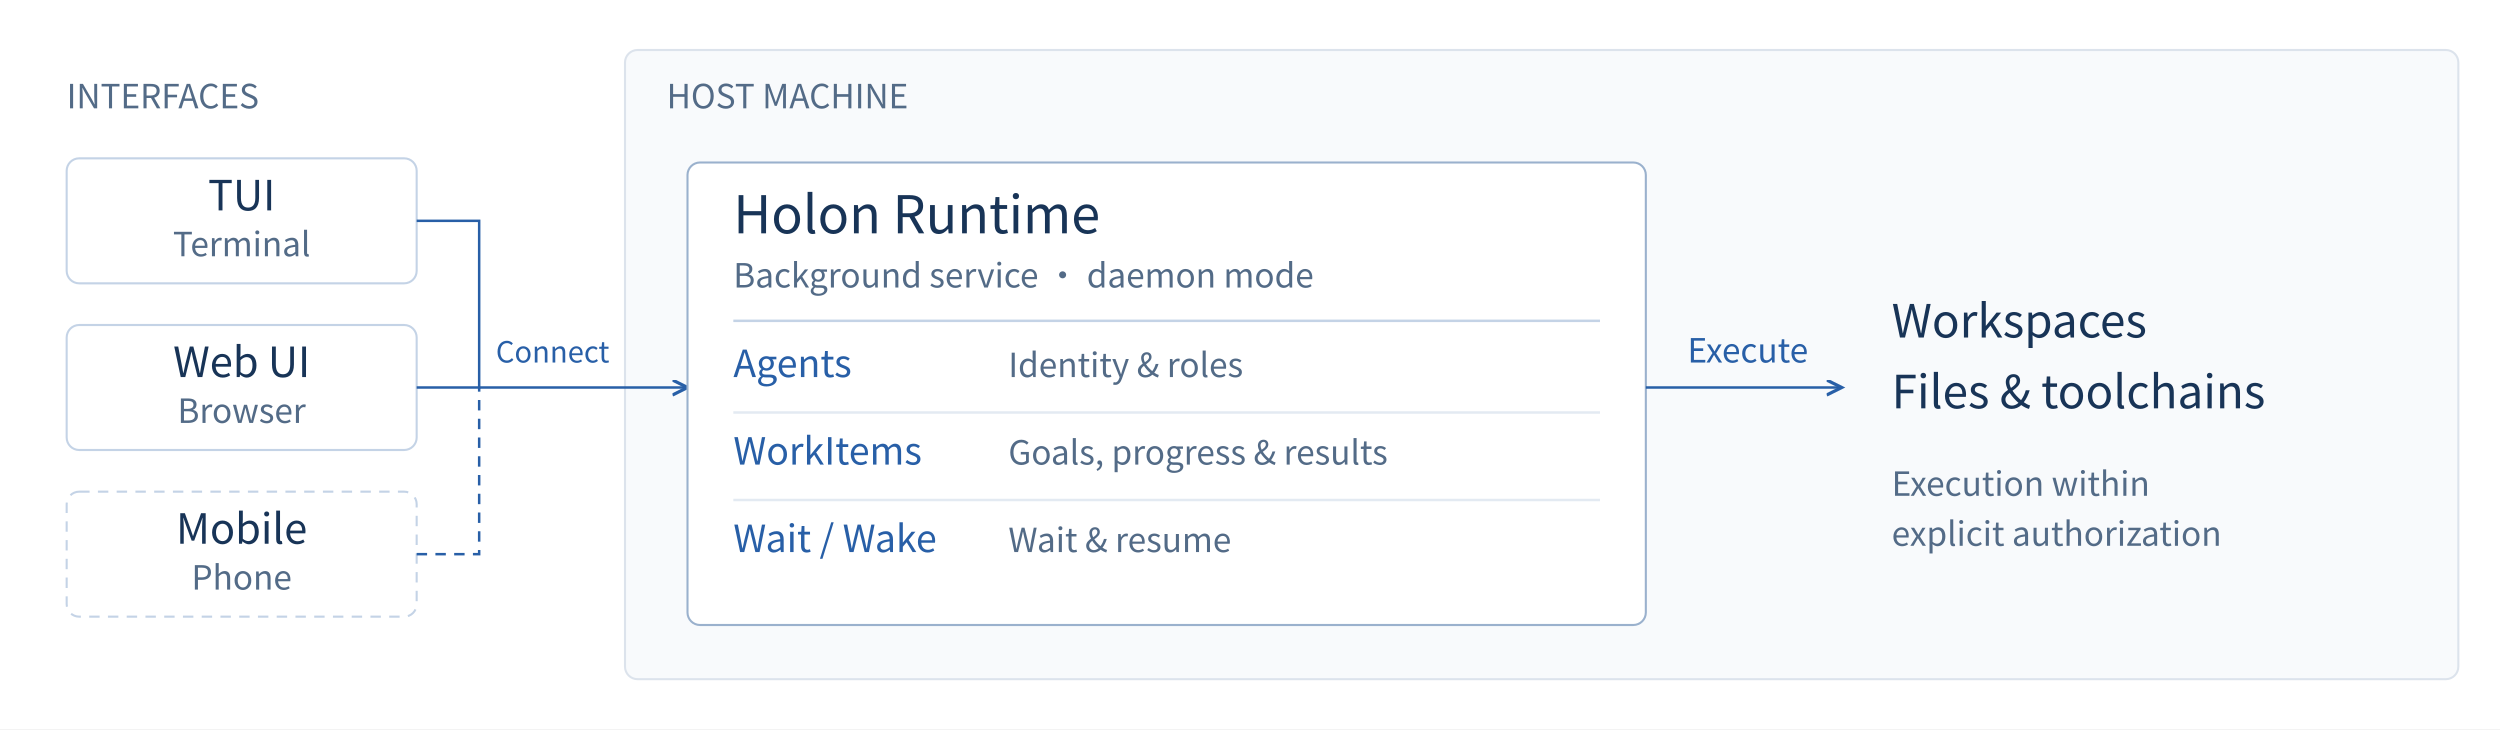
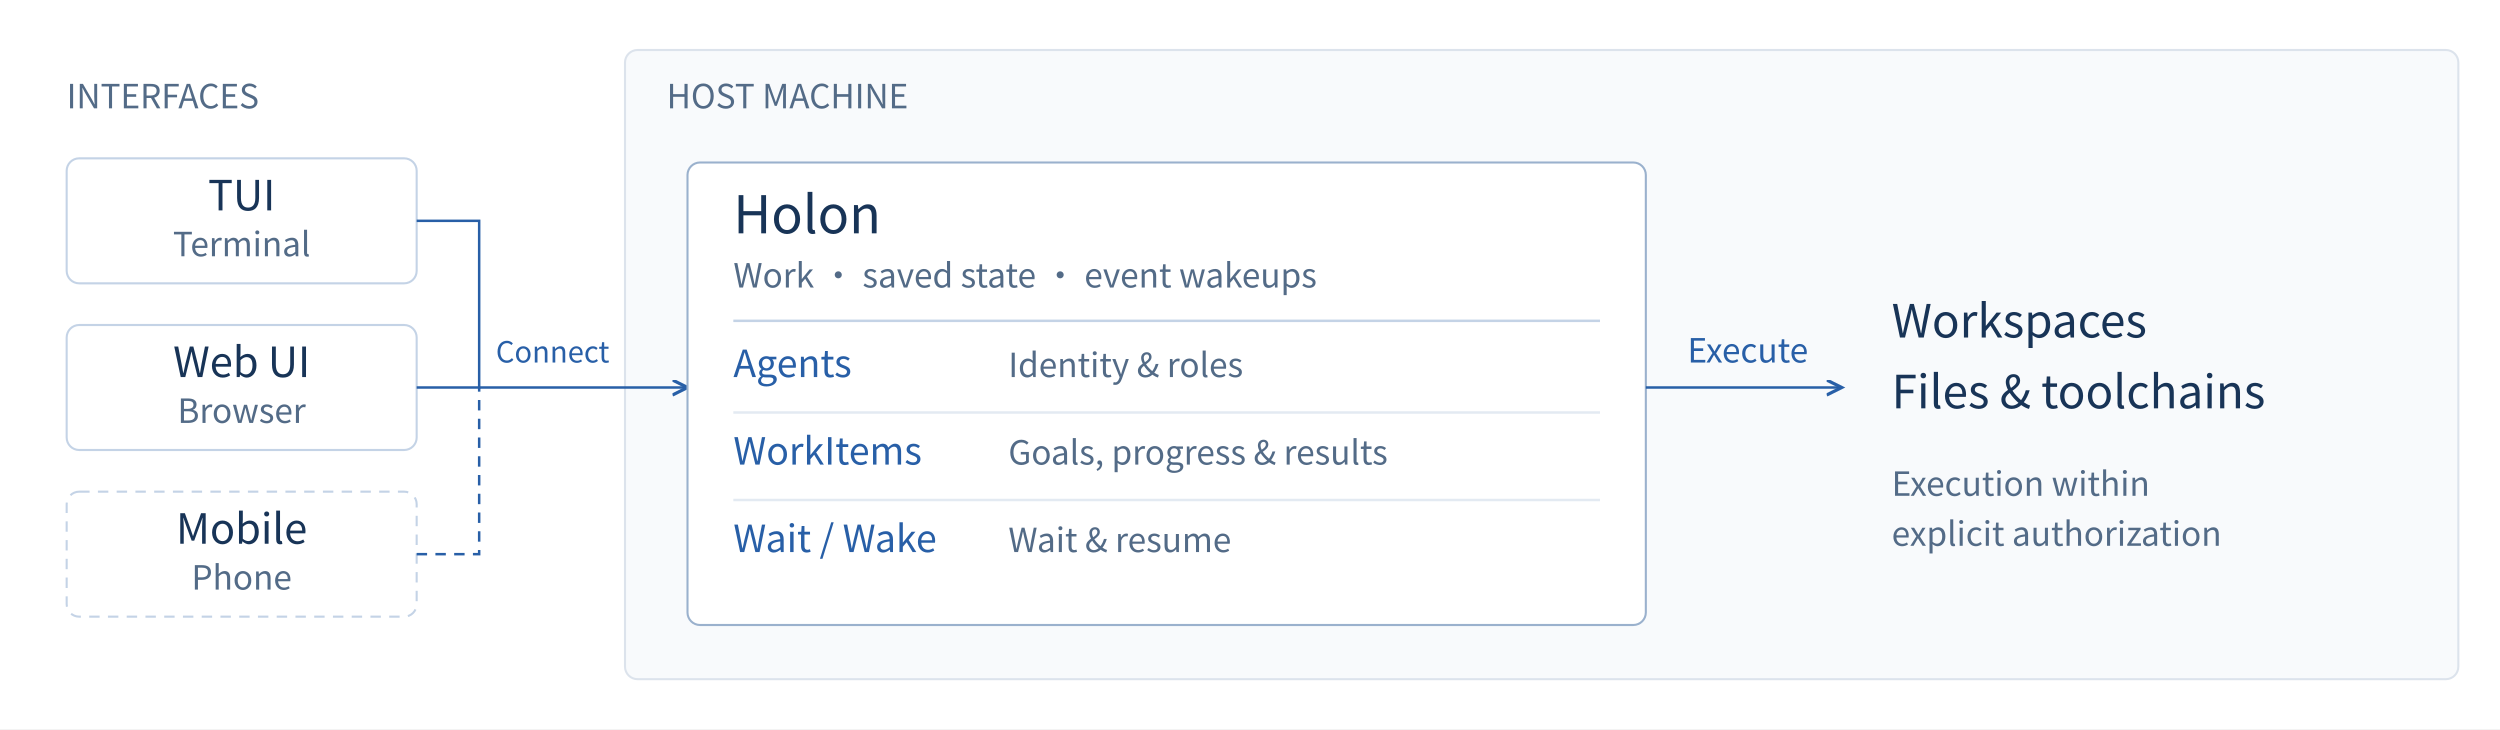
<svg xmlns="http://www.w3.org/2000/svg" width="1200" height="350" viewBox="0 0 1200 350" role="img">
  <defs>
    <marker id="arrow" markerWidth="8" markerHeight="8" refX="6" refY="3" orient="auto-start-reverse">
      <path d="M0 0L6 3L0 6" fill="none" stroke="#285fa7" stroke-width="1.3" />
    </marker>
  </defs>
  <rect width="1200" height="350" fill="#fff" />
  <g font-family="Noto Sans CJK SC, sans-serif">
    <text x="32" y="52" font-size="16" fill="#536b87" font-weight="500" text-anchor="start">INTERFACES</text>
    <rect x="32" y="76" width="168" height="60" rx="6" fill="#fff" stroke="#c4d3e6" stroke-width="1" />
    <text x="116.0" y="101" font-size="20" fill="#183457" font-weight="500" text-anchor="middle">TUI</text>
    <text x="116.0" y="123" font-size="16" fill="#536b87" font-weight="400" text-anchor="middle">Terminal</text>
    <rect x="32" y="156" width="168" height="60" rx="6" fill="#fff" stroke="#c4d3e6" stroke-width="1" />
    <text x="116.0" y="181" font-size="20" fill="#183457" font-weight="500" text-anchor="middle">Web UI</text>
    <text x="116.0" y="203" font-size="16" fill="#536b87" font-weight="400" text-anchor="middle">Browser</text>
    <rect x="32" y="236" width="168" height="60" rx="6" fill="#fff" stroke="#c4d3e6" stroke-width="1" stroke-dasharray="5 4" />
    <text x="116.0" y="261" font-size="20" fill="#183457" font-weight="500" text-anchor="middle">Mobile</text>
    <text x="116.0" y="283" font-size="16" fill="#536b87" font-weight="400" text-anchor="middle">Phone</text>
    <rect x="300" y="24" width="880" height="302" rx="6" fill="#f8fafc" stroke="#dce3ec" stroke-width="1" />
    <text x="320" y="52" font-size="16" fill="#536b87" font-weight="400" text-anchor="start">HOST MACHINE</text>
    <path d="M200 106H230V186H200" fill="none" stroke="#285fa7" stroke-width="1.2" />
    <path d="M200 266H230V186" fill="none" stroke="#285fa7" stroke-width="1.2" stroke-dasharray="5 4" />
    <path d="M230 186H330" fill="none" stroke="#285fa7" stroke-width="1.2" marker-end="url(#arrow)" />
    <text x="238" y="174" font-size="14" fill="#285fa7" font-weight="400" text-anchor="start">Connect</text>
    <rect x="330" y="78" width="460" height="222" rx="6" fill="#fff" stroke="#9ab1cd" stroke-width="1" />
-     <text x="352" y="112" font-size="25" fill="#183457" font-weight="500" text-anchor="start">Holon Runtime</text>
-     <text x="352" y="138" font-size="16" fill="#536b87" font-weight="400" text-anchor="start">Background service · daemon mode</text>
+     <text x="352" y="112" font-size="25" fill="#183457" font-weight="500" text-anchor="start">Holon</text>
+     <text x="352" y="138" font-size="16" fill="#536b87" font-weight="400" text-anchor="start">Work · saved state · event wakeups</text>
    <path d="M352 154H768" fill="none" stroke="#c4d3e6" stroke-width="1.2" />
    <text x="352" y="181" font-size="18" fill="#285fa7" font-weight="500" text-anchor="start">Agents</text>
    <text x="484" y="181" font-size="16" fill="#536b87" font-weight="400" text-anchor="start">Identity &amp; roles</text>
    <path d="M352 198H768" fill="none" stroke="#e3eaf2" stroke-width="1.2" />
    <text x="352" y="223" font-size="18" fill="#285fa7" font-weight="500" text-anchor="start">WorkItems</text>
    <text x="484" y="223" font-size="16" fill="#536b87" font-weight="400" text-anchor="start">Goals, progress &amp; results</text>
    <path d="M352 240H768" fill="none" stroke="#e3eaf2" stroke-width="1.2" />
    <text x="352" y="265" font-size="18" fill="#285fa7" font-weight="500" text-anchor="start">Wait / Wake</text>
    <text x="484" y="265" font-size="16" fill="#536b87" font-weight="400" text-anchor="start">Wait &amp; resume</text>
    <path d="M790 186H884" fill="none" stroke="#285fa7" stroke-width="1.2" marker-end="url(#arrow)" />
    <text x="810" y="174" font-size="16" fill="#285fa7" font-weight="400" text-anchor="start">Execute</text>
    <text x="908" y="162" font-size="22" fill="#183457" font-weight="500" text-anchor="start">Workspaces</text>
    <text x="908" y="196" font-size="22" fill="#183457" font-weight="500" text-anchor="start">Files &amp; toolchains</text>
    <text x="908" y="238" font-size="16" fill="#536b87" font-weight="400" text-anchor="start">Execution within</text>
    <text x="908" y="262" font-size="16" fill="#536b87" font-weight="400" text-anchor="start">explicit authorization</text>
  </g>
</svg>
